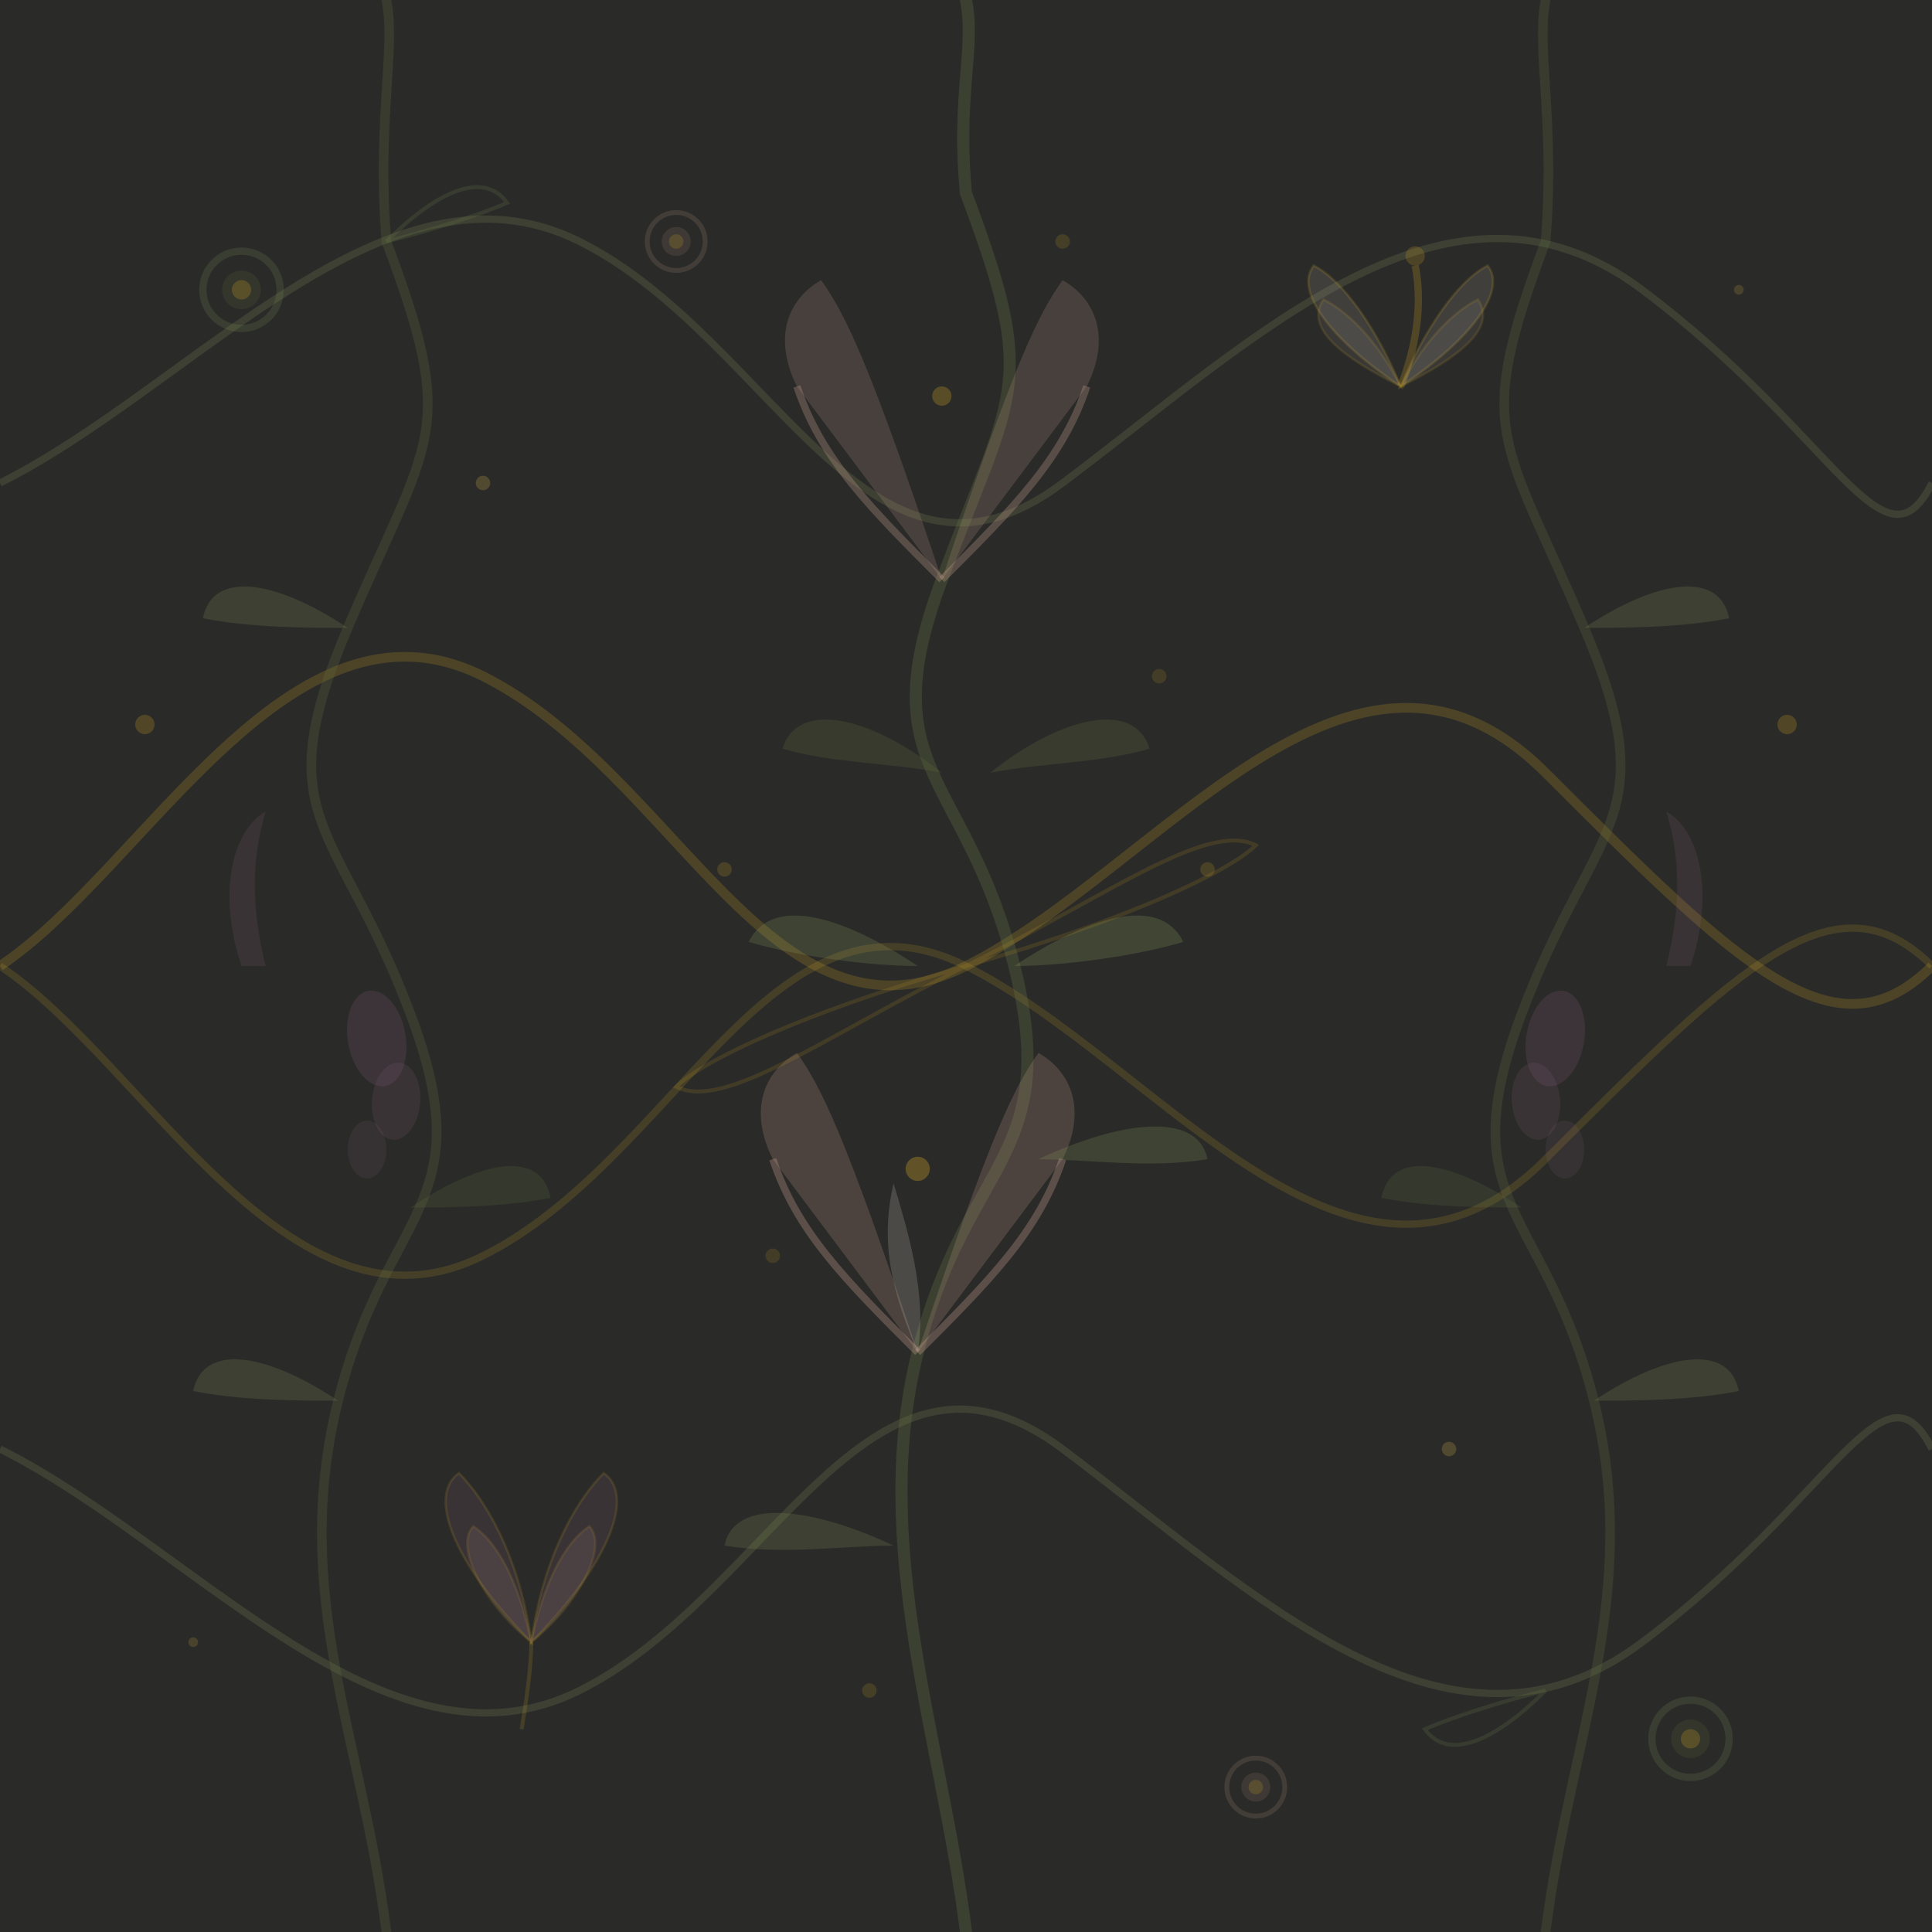
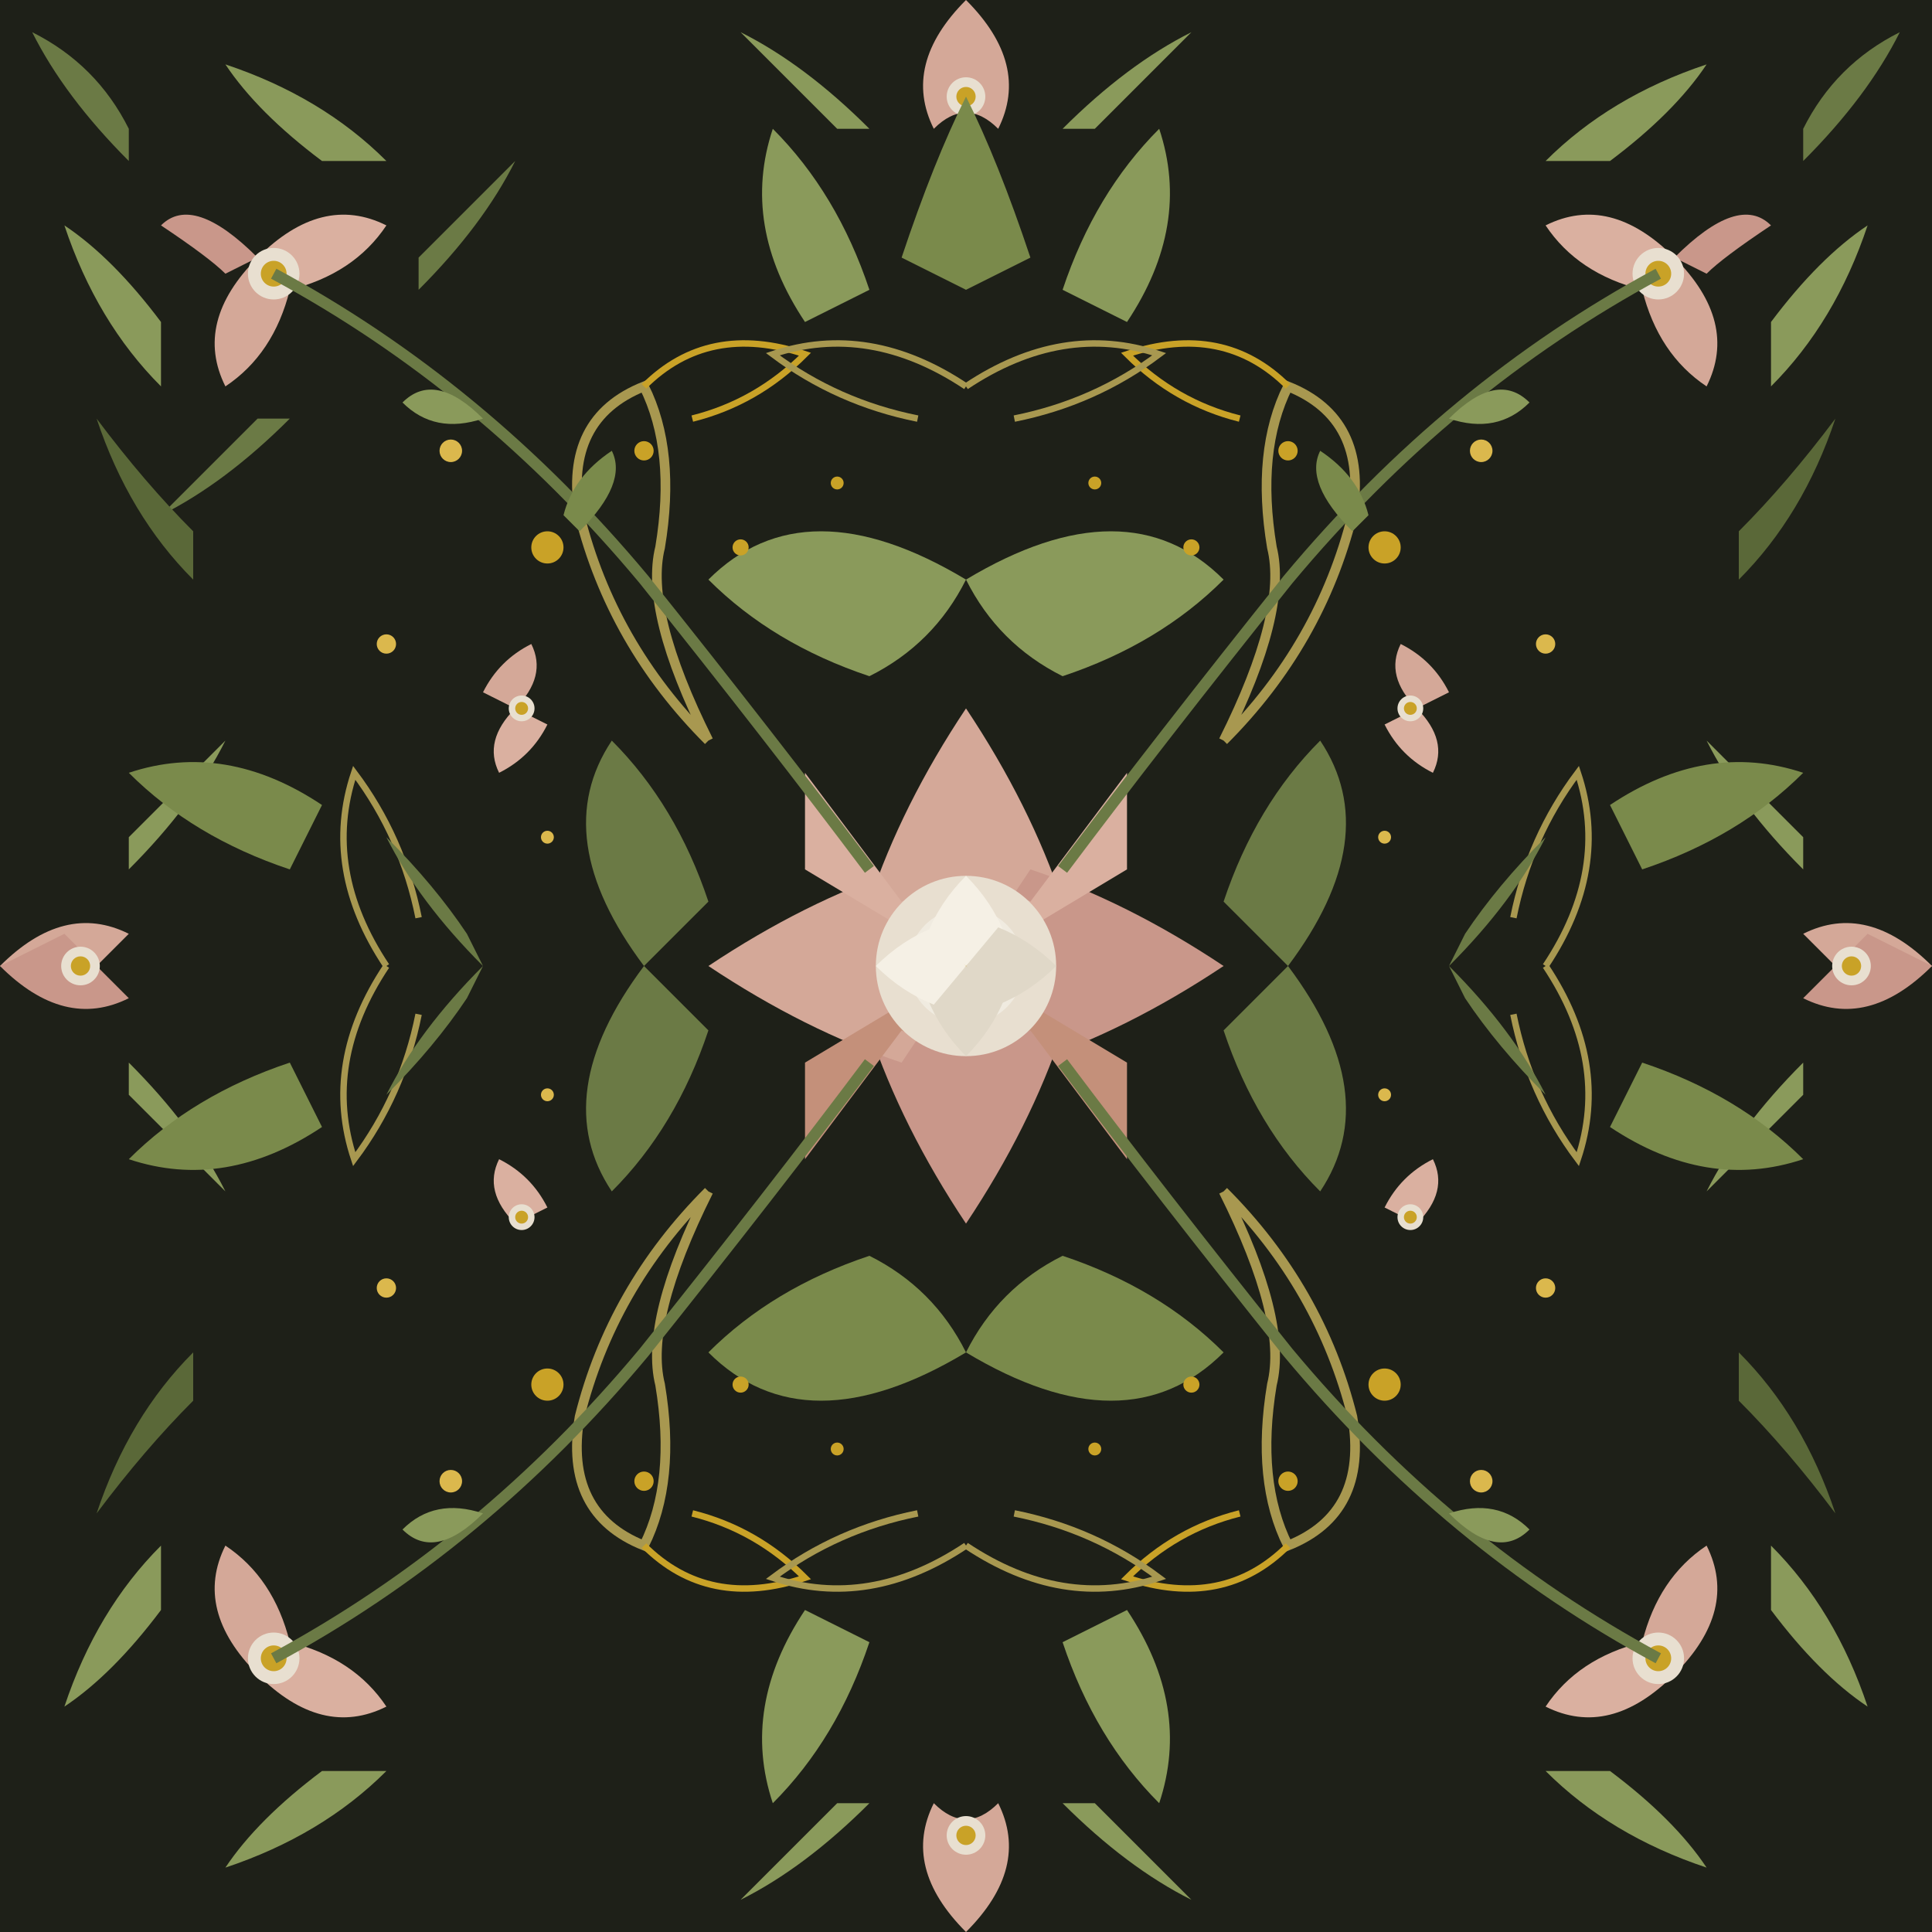
- <svg xmlns="http://www.w3.org/2000/svg" width="400" height="400" viewBox="0 0 400 400">
-   <rect width="400" height="400" fill="#2a2a28" />
-   <path d="M0 200 C30 180, 60 120, 100 140 S160 220, 200 200 S280 120, 320 160 S380 220, 400 200" stroke="rgba(201,162,39,0.22)" stroke-width="2" fill="none" />
-   <path d="M0 200 C30 220, 60 280, 100 260 S160 180, 200 200 S280 280, 320 240 S380 180, 400 200" stroke="rgba(201,162,39,0.18)" stroke-width="1.5" fill="none" />
-   <path d="M0 100 C40 80, 80 30, 120 50 S180 130, 220 100 S300 30, 340 60 S390 120, 400 100" stroke="rgba(138,154,91,0.20)" stroke-width="1.5" fill="none" />
-   <path d="M0 300 C40 320, 80 370, 120 350 S180 270, 220 300 S300 370, 340 340 S390 280, 400 300" stroke="rgba(138,154,91,0.20)" stroke-width="1.5" fill="none" />
-   <path d="M200 400 C195 360, 180 320, 190 280 S220 240, 210 200 S180 160, 195 120 S215 80, 200 40 C198 20, 202 10, 200 0" stroke="rgba(107,122,69,0.28)" stroke-width="2.5" fill="none" stroke-linecap="round" />
-   <path d="M80 400 C75 360, 60 330, 70 290 S100 250, 85 210 S55 170, 72 130 S95 90, 80 50 C78 25, 82 10, 80 0" stroke="rgba(107,122,69,0.22)" stroke-width="2" fill="none" stroke-linecap="round" />
-   <path d="M320 400 C325 360, 340 330, 330 290 S300 250, 315 210 S345 170, 328 130 S305 90, 320 50 C322 25, 318 10, 320 0" stroke="rgba(107,122,69,0.22)" stroke-width="2" fill="none" stroke-linecap="round" />
-   <path d="M190 280 C175 265, 165 255, 160 240" stroke="rgba(212,168,152,0.30)" stroke-width="1.5" fill="none" />
-   <path d="M190 280 C205 265, 215 255, 220 240" stroke="rgba(212,168,152,0.30)" stroke-width="1.5" fill="none" />
-   <path d="M160 240 C155 230, 158 222, 165 218 C170 225, 175 235, 190 280Z" fill="rgba(212,168,152,0.20)" />
-   <path d="M220 240 C225 230, 222 222, 215 218 C210 225, 205 235, 190 280Z" fill="rgba(212,168,152,0.20)" />
-   <path d="M190 280 C185 268, 182 258, 185 245 C188 255, 192 268, 190 280Z" fill="rgba(232,223,208,0.18)" />
-   <circle cx="190" cy="242" r="2.5" fill="rgba(201,162,39,0.35)" />
-   <path d="M195 120 C180 105, 170 95, 165 80" stroke="rgba(212,168,152,0.28)" stroke-width="1.5" fill="none" />
-   <path d="M195 120 C210 105, 220 95, 225 80" stroke="rgba(212,168,152,0.28)" stroke-width="1.5" fill="none" />
-   <path d="M165 80 C160 70, 163 62, 170 58 C175 65, 180 75, 195 120Z" fill="rgba(212,168,152,0.18)" />
-   <path d="M225 80 C230 70, 227 62, 220 58 C215 65, 210 75, 195 120Z" fill="rgba(212,168,152,0.18)" />
-   <circle cx="195" cy="82" r="2" fill="rgba(201,162,39,0.30)" />
-   <ellipse cx="78" cy="215" rx="6" ry="10" fill="rgba(148,100,130,0.18)" transform="rotate(-10 78 215)" />
-   <ellipse cx="82" cy="228" rx="5" ry="8" fill="rgba(148,100,130,0.15)" transform="rotate(5 82 228)" />
-   <ellipse cx="76" cy="238" rx="4" ry="6" fill="rgba(148,100,130,0.12)" />
-   <ellipse cx="322" cy="215" rx="6" ry="10" fill="rgba(148,100,130,0.18)" transform="rotate(10 322 215)" />
-   <ellipse cx="318" cy="228" rx="5" ry="8" fill="rgba(148,100,130,0.15)" transform="rotate(-5 318 228)" />
-   <ellipse cx="324" cy="238" rx="4" ry="6" fill="rgba(148,100,130,0.12)" />
-   <path d="M210 200 C225 190, 240 185, 245 195 C235 198, 220 200, 210 200Z" fill="rgba(138,154,91,0.25)" />
-   <path d="M190 200 C175 190, 160 185, 155 195 C165 198, 180 200, 190 200Z" fill="rgba(138,154,91,0.22)" />
-   <path d="M205 160 C220 148, 235 145, 238 155 C228 158, 215 158, 205 160Z" fill="rgba(107,122,69,0.22)" />
-   <path d="M195 160 C180 148, 165 145, 162 155 C172 158, 185 158, 195 160Z" fill="rgba(107,122,69,0.20)" />
-   <path d="M215 240 C232 232, 248 230, 250 240 C238 242, 225 240, 215 240Z" fill="rgba(138,154,91,0.22)" />
-   <path d="M185 320 C168 312, 152 310, 150 320 C162 322, 175 320, 185 320Z" fill="rgba(138,154,91,0.20)" />
-   <path d="M70 290 C55 280, 42 278, 40 288 C50 290, 62 290, 70 290Z" fill="rgba(138,154,91,0.20)" />
-   <path d="M85 250 C100 240, 112 238, 114 248 C104 250, 92 250, 85 250Z" fill="rgba(107,122,69,0.18)" />
-   <path d="M72 130 C57 120, 44 118, 42 128 C52 130, 64 130, 72 130Z" fill="rgba(138,154,91,0.20)" />
-   <path d="M330 290 C345 280, 358 278, 360 288 C350 290, 338 290, 330 290Z" fill="rgba(138,154,91,0.20)" />
-   <path d="M315 250 C300 240, 288 238, 286 248 C296 250, 308 250, 315 250Z" fill="rgba(107,122,69,0.18)" />
-   <path d="M328 130 C343 120, 356 118, 358 128 C348 130, 336 130, 328 130Z" fill="rgba(138,154,91,0.20)" />
-   <path d="M290 80 C292 75, 295 65, 293 55" stroke="rgba(201,162,39,0.25)" stroke-width="1.5" fill="none" />
-   <path d="M290 80 C275 70, 268 60, 272 55 C278 58, 285 68, 290 80Z" fill="rgba(232,223,208,0.12)" stroke="rgba(201,162,39,0.18)" stroke-width="0.5" />
-   <path d="M290 80 C305 70, 312 60, 308 55 C302 58, 295 68, 290 80Z" fill="rgba(232,223,208,0.12)" stroke="rgba(201,162,39,0.18)" stroke-width="0.5" />
-   <path d="M290 80 C278 74, 270 68, 274 62 C280 65, 286 72, 290 80Z" fill="rgba(232,223,208,0.08)" stroke="rgba(201,162,39,0.14)" stroke-width="0.5" />
-   <path d="M290 80 C302 74, 310 68, 306 62 C300 65, 294 72, 290 80Z" fill="rgba(232,223,208,0.08)" stroke="rgba(201,162,39,0.14)" stroke-width="0.5" />
-   <circle cx="293" cy="53" r="2" fill="rgba(201,162,39,0.22)" />
-   <path d="M110 340 C95 325, 88 310, 95 305 C102 312, 108 325, 110 340Z" fill="rgba(148,100,130,0.16)" stroke="rgba(201,162,39,0.15)" stroke-width="0.5" />
-   <path d="M110 340 C125 325, 132 310, 125 305 C118 312, 112 325, 110 340Z" fill="rgba(148,100,130,0.16)" stroke="rgba(201,162,39,0.15)" stroke-width="0.5" />
-   <path d="M110 340 C100 332, 94 320, 98 316 C104 320, 108 330, 110 340Z" fill="rgba(212,168,152,0.12)" stroke="rgba(201,162,39,0.12)" stroke-width="0.5" />
-   <path d="M110 340 C120 332, 126 320, 122 316 C116 320, 112 330, 110 340Z" fill="rgba(212,168,152,0.12)" stroke="rgba(201,162,39,0.12)" stroke-width="0.5" />
-   <path d="M110 340 C110 345, 109 352, 108 358" stroke="rgba(201,162,39,0.18)" stroke-width="0.8" fill="none" />
-   <circle cx="50" cy="60" r="8" fill="none" stroke="rgba(138,154,91,0.18)" stroke-width="1.5" />
-   <circle cx="50" cy="60" r="4" fill="rgba(107,122,69,0.15)" />
-   <circle cx="50" cy="60" r="2" fill="rgba(201,162,39,0.25)" />
-   <circle cx="350" cy="360" r="8" fill="none" stroke="rgba(138,154,91,0.18)" stroke-width="1.5" />
-   <circle cx="350" cy="360" r="4" fill="rgba(107,122,69,0.15)" />
-   <circle cx="350" cy="360" r="2" fill="rgba(201,162,39,0.25)" />
-   <circle cx="140" cy="50" r="6" fill="none" stroke="rgba(212,168,152,0.15)" stroke-width="1" />
-   <circle cx="140" cy="50" r="3" fill="rgba(212,168,152,0.12)" />
-   <circle cx="140" cy="50" r="1.5" fill="rgba(201,162,39,0.20)" />
-   <circle cx="260" cy="370" r="6" fill="none" stroke="rgba(212,168,152,0.15)" stroke-width="1" />
-   <circle cx="260" cy="370" r="3" fill="rgba(212,168,152,0.12)" />
-   <circle cx="260" cy="370" r="1.5" fill="rgba(201,162,39,0.20)" />
-   <circle cx="30" cy="150" r="2" fill="rgba(201,162,39,0.25)" />
-   <circle cx="370" cy="150" r="2" fill="rgba(201,162,39,0.25)" />
-   <circle cx="150" cy="180" r="1.5" fill="rgba(201,162,39,0.20)" />
-   <circle cx="250" cy="180" r="1.5" fill="rgba(201,162,39,0.20)" />
-   <circle cx="100" cy="100" r="1.5" fill="rgba(219,184,77,0.22)" />
-   <circle cx="300" cy="300" r="1.5" fill="rgba(219,184,77,0.22)" />
-   <circle cx="180" cy="350" r="1.5" fill="rgba(201,162,39,0.18)" />
-   <circle cx="220" cy="50" r="1.5" fill="rgba(201,162,39,0.18)" />
-   <circle cx="40" cy="340" r="1" fill="rgba(219,184,77,0.18)" />
-   <circle cx="360" cy="60" r="1" fill="rgba(219,184,77,0.18)" />
-   <circle cx="160" cy="260" r="1.5" fill="rgba(201,162,39,0.16)" />
-   <circle cx="240" cy="140" r="1.5" fill="rgba(201,162,39,0.16)" />
-   <path d="M200 200 C230 185, 250 170, 260 175 C255 180, 235 190, 200 200" stroke="rgba(201,162,39,0.15)" stroke-width="0.8" fill="none" />
-   <path d="M200 200 C170 215, 150 230, 140 225 C145 220, 165 210, 200 200" stroke="rgba(201,162,39,0.15)" stroke-width="0.8" fill="none" />
-   <path d="M80 50 C90 40, 100 35, 105 42 C98 45, 88 48, 80 50" stroke="rgba(138,154,91,0.15)" stroke-width="0.8" fill="none" />
-   <path d="M320 350 C310 360, 300 365, 295 358 C302 355, 312 352, 320 350" stroke="rgba(138,154,91,0.15)" stroke-width="0.8" fill="none" />
-   <path d="M50 200 C45 185, 48 172, 55 168 C52 178, 52 188, 55 200 C52 200, 50 200, 50 200Z" fill="rgba(148,100,130,0.15)" />
-   <path d="M350 200 C355 185, 352 172, 345 168 C348 178, 348 188, 345 200 C348 200, 350 200, 350 200Z" fill="rgba(148,100,130,0.15)" />
+ <svg xmlns="http://www.w3.org/2000/svg" width="600" height="600" viewBox="0 0 600 600">
+   <rect width="600" height="600" fill="#1e2018" />
+   <path d="M300 180 Q250 150 220 180 Q240 200 270 210 Q290 200 300 180Z" fill="#8a9a5b" />
+   <path d="M300 180 Q350 150 380 180 Q360 200 330 210 Q310 200 300 180Z" fill="#8a9a5b" />
+   <path d="M300 420 Q250 450 220 420 Q240 400 270 390 Q290 400 300 420Z" fill="#7a8a4b" />
+   <path d="M300 420 Q350 450 380 420 Q360 400 330 390 Q310 400 300 420Z" fill="#7a8a4b" />
+   <path d="M200 300 Q170 260 190 230 Q210 250 220 280 Q210 290 200 300Z" fill="#6b7a45" />
+   <path d="M400 300 Q430 260 410 230 Q390 250 380 280 Q390 290 400 300Z" fill="#6b7a45" />
+   <path d="M200 300 Q170 340 190 370 Q210 350 220 320 Q210 310 200 300Z" fill="#6b7a45" />
+   <path d="M400 300 Q430 340 410 370 Q390 350 380 320 Q390 310 400 300Z" fill="#6b7a45" />
+   <path d="M300 220 Q280 250 270 280 Q285 290 300 300 Q315 290 330 280 Q320 250 300 220Z" fill="#d4a898" />
+   <path d="M300 380 Q280 350 270 320 Q285 310 300 300 Q315 310 330 320 Q320 350 300 380Z" fill="#c9978a" />
+   <path d="M220 300 Q250 280 280 270 Q290 285 300 300 Q290 315 280 330 Q250 320 220 300Z" fill="#d4a898" />
+   <path d="M380 300 Q350 280 320 270 Q310 285 300 300 Q310 315 320 330 Q350 320 380 300Z" fill="#c9978a" />
+   <path d="M250 240 Q265 260 280 280 Q290 275 300 300 Q275 285 250 270Z" fill="#dab0a0" />
+   <path d="M350 240 Q335 260 320 280 Q310 275 300 300 Q325 285 350 270Z" fill="#dab0a0" />
+   <path d="M250 360 Q265 340 280 320 Q290 325 300 300 Q275 315 250 330Z" fill="#c4907a" />
+   <path d="M350 360 Q335 340 320 320 Q310 325 300 300 Q325 315 350 330Z" fill="#c4907a" />
+   <circle cx="300" cy="300" r="28" fill="#e8dfd0" />
+   <circle cx="300" cy="300" r="18" fill="#f0ebe0" />
+   <circle cx="300" cy="300" r="10" fill="#c9a227" />
+   <path d="M300 272 Q292 280 288 290 Q294 295 300 300 Q306 295 312 290 Q308 280 300 272Z" fill="#f5f0e5" />
+   <path d="M300 328 Q292 320 288 310 Q294 305 300 300 Q306 305 312 310 Q308 320 300 328Z" fill="#e0d8c8" />
+   <path d="M272 300 Q280 292 290 288 Q295 294 300 300 Q295 306 290 312 Q280 308 272 300Z" fill="#f5f0e5" />
+   <path d="M328 300 Q320 292 310 288 Q305 294 300 300 Q305 306 310 312 Q320 308 328 300Z" fill="#e0d8c8" />
+   <path d="M220 230 Q190 200 180 160 Q175 130 200 120 Q210 140 205 170 Q200 190 220 230" stroke="#a89850" stroke-width="3" fill="none" />
+   <path d="M380 230 Q410 200 420 160 Q425 130 400 120 Q390 140 395 170 Q400 190 380 230" stroke="#a89850" stroke-width="3" fill="none" />
+   <path d="M220 370 Q190 400 180 440 Q175 470 200 480 Q210 460 205 430 Q200 410 220 370" stroke="#a89850" stroke-width="3" fill="none" />
+   <path d="M380 370 Q410 400 420 440 Q425 470 400 480 Q390 460 395 430 Q400 410 380 370" stroke="#a89850" stroke-width="3" fill="none" />
+   <path d="M200 120 Q220 100 250 110 Q235 125 215 130" stroke="#c9a227" stroke-width="2" fill="none" />
+   <path d="M400 120 Q380 100 350 110 Q365 125 385 130" stroke="#c9a227" stroke-width="2" fill="none" />
+   <path d="M200 480 Q220 500 250 490 Q235 475 215 470" stroke="#c9a227" stroke-width="2" fill="none" />
+   <path d="M400 480 Q380 500 350 490 Q365 475 385 470" stroke="#c9a227" stroke-width="2" fill="none" />
+   <path d="M80 80 Q60 100 70 120 Q85 110 90 90Z" fill="#d4a898" />
+   <path d="M80 80 Q100 60 120 70 Q110 85 90 90Z" fill="#dab0a0" />
+   <path d="M80 80 Q60 60 50 70 Q65 80 70 85Z" fill="#c9978a" />
+   <circle cx="85" cy="85" r="8" fill="#e8dfd0" />
+   <circle cx="85" cy="85" r="4" fill="#c9a227" />
+   <path d="M50 120 Q30 100 20 70 Q35 80 50 100Z" fill="#8a9a5b" />
+   <path d="M120 50 Q100 30 70 20 Q80 35 100 50Z" fill="#8a9a5b" />
+   <path d="M40 50 Q20 30 10 10 Q30 20 40 40Z" fill="#6b7a45" />
+   <path d="M130 90 Q150 70 160 50 Q145 65 130 80Z" fill="#6b7a45" />
+   <path d="M90 130 Q70 150 50 160 Q65 145 80 130Z" fill="#6b7a45" />
+   <path d="M520 80 Q540 100 530 120 Q515 110 510 90Z" fill="#d4a898" />
+   <path d="M520 80 Q500 60 480 70 Q490 85 510 90Z" fill="#dab0a0" />
+   <path d="M520 80 Q540 60 550 70 Q535 80 530 85Z" fill="#c9978a" />
+   <circle cx="515" cy="85" r="8" fill="#e8dfd0" />
+   <circle cx="515" cy="85" r="4" fill="#c9a227" />
+   <path d="M550 120 Q570 100 580 70 Q565 80 550 100Z" fill="#8a9a5b" />
+   <path d="M480 50 Q500 30 530 20 Q520 35 500 50Z" fill="#8a9a5b" />
+   <path d="M560 50 Q580 30 590 10 Q570 20 560 40Z" fill="#6b7a45" />
+   <path d="M80 520 Q60 500 70 480 Q85 490 90 510Z" fill="#d4a898" />
+   <path d="M80 520 Q100 540 120 530 Q110 515 90 510Z" fill="#dab0a0" />
+   <circle cx="85" cy="515" r="8" fill="#e8dfd0" />
+   <circle cx="85" cy="515" r="4" fill="#c9a227" />
+   <path d="M50 480 Q30 500 20 530 Q35 520 50 500Z" fill="#8a9a5b" />
+   <path d="M120 550 Q100 570 70 580 Q80 565 100 550Z" fill="#8a9a5b" />
+   <path d="M520 520 Q540 500 530 480 Q515 490 510 510Z" fill="#d4a898" />
+   <path d="M520 520 Q500 540 480 530 Q490 515 510 510Z" fill="#dab0a0" />
+   <circle cx="515" cy="515" r="8" fill="#e8dfd0" />
+   <circle cx="515" cy="515" r="4" fill="#c9a227" />
+   <path d="M550 480 Q570 500 580 530 Q565 520 550 500Z" fill="#8a9a5b" />
+   <path d="M480 550 Q500 570 530 580 Q520 565 500 550Z" fill="#8a9a5b" />
+   <path d="M0 300 Q20 280 40 290 Q30 300 20 310 Q10 305 0 300Z" fill="#d4a898" />
+   <path d="M0 300 Q20 320 40 310 Q30 300 20 290 Q10 295 0 300Z" fill="#c9978a" />
+   <circle cx="25" cy="300" r="6" fill="#e8dfd0" />
+   <circle cx="25" cy="300" r="3" fill="#c9a227" />
+   <path d="M40 270 Q60 250 70 230 Q55 245 40 260Z" fill="#8a9a5b" />
+   <path d="M40 330 Q60 350 70 370 Q55 355 40 340Z" fill="#8a9a5b" />
+   <path d="M600 300 Q580 280 560 290 Q570 300 580 310 Q590 305 600 300Z" fill="#d4a898" />
+   <path d="M600 300 Q580 320 560 310 Q570 300 580 290 Q590 295 600 300Z" fill="#c9978a" />
+   <circle cx="575" cy="300" r="6" fill="#e8dfd0" />
+   <circle cx="575" cy="300" r="3" fill="#c9a227" />
+   <path d="M560 270 Q540 250 530 230 Q545 245 560 260Z" fill="#8a9a5b" />
+   <path d="M560 330 Q540 350 530 370 Q545 355 560 340Z" fill="#8a9a5b" />
+   <path d="M300 0 Q280 20 290 40 Q300 30 310 40 Q320 20 300 0Z" fill="#d4a898" />
+   <circle cx="300" cy="30" r="6" fill="#e8dfd0" />
+   <circle cx="300" cy="30" r="3" fill="#c9a227" />
+   <path d="M270 40 Q250 20 230 10 Q245 25 260 40Z" fill="#8a9a5b" />
+   <path d="M330 40 Q350 20 370 10 Q355 25 340 40Z" fill="#8a9a5b" />
+   <path d="M300 600 Q280 580 290 560 Q300 570 310 560 Q320 580 300 600Z" fill="#d4a898" />
+   <circle cx="300" cy="570" r="6" fill="#e8dfd0" />
+   <circle cx="300" cy="570" r="3" fill="#c9a227" />
+   <path d="M270 560 Q250 580 230 590 Q245 575 260 560Z" fill="#8a9a5b" />
+   <path d="M330 560 Q350 580 370 590 Q355 575 340 560Z" fill="#8a9a5b" />
+   <path d="M85 85 Q150 120 200 180 Q240 230 270 270" stroke="#6b7a45" stroke-width="3.5" fill="none" />
+   <path d="M515 85 Q450 120 400 180 Q360 230 330 270" stroke="#6b7a45" stroke-width="3.5" fill="none" />
+   <path d="M85 515 Q150 480 200 420 Q240 370 270 330" stroke="#6b7a45" stroke-width="3.5" fill="none" />
+   <path d="M515 515 Q450 480 400 420 Q360 370 330 330" stroke="#6b7a45" stroke-width="3.5" fill="none" />
+   <path d="M150 130 Q135 115 125 125 Q135 135 150 130Z" fill="#8a9a5b" />
+   <path d="M180 165 Q195 150 190 140 Q178 148 175 160Z" fill="#7a8a4b" />
+   <path d="M450 130 Q465 115 475 125 Q465 135 450 130Z" fill="#8a9a5b" />
+   <path d="M420 165 Q405 150 410 140 Q422 148 425 160Z" fill="#7a8a4b" />
+   <path d="M150 470 Q135 485 125 475 Q135 465 150 470Z" fill="#8a9a5b" />
+   <path d="M450 470 Q465 485 475 475 Q465 465 450 470Z" fill="#8a9a5b" />
+   <path d="M250 100 Q230 70 240 40 Q260 60 270 90 Q260 95 250 100Z" fill="#8a9a5b" />
+   <path d="M350 100 Q370 70 360 40 Q340 60 330 90 Q340 95 350 100Z" fill="#8a9a5b" />
+   <path d="M280 80 Q290 50 300 30 Q310 50 320 80 Q310 85 300 90 Q290 85 280 80Z" fill="#7a8a4b" />
+   <path d="M250 500 Q230 530 240 560 Q260 540 270 510 Q260 505 250 500Z" fill="#8a9a5b" />
+   <path d="M350 500 Q370 530 360 560 Q340 540 330 510 Q340 505 350 500Z" fill="#8a9a5b" />
+   <path d="M100 250 Q70 230 40 240 Q60 260 90 270 Q95 260 100 250Z" fill="#7a8a4b" />
+   <path d="M100 350 Q70 370 40 360 Q60 340 90 330 Q95 340 100 350Z" fill="#7a8a4b" />
+   <path d="M500 250 Q530 230 560 240 Q540 260 510 270 Q505 260 500 250Z" fill="#7a8a4b" />
+   <path d="M500 350 Q530 370 560 360 Q540 340 510 330 Q505 340 500 350Z" fill="#7a8a4b" />
+   <path d="M160 220 Q150 230 155 240 Q165 235 170 225Z" fill="#dab0a0" />
+   <path d="M160 220 Q170 210 165 200 Q155 205 150 215Z" fill="#d4a898" />
+   <circle cx="162" cy="220" r="4" fill="#e8dfd0" />
+   <circle cx="162" cy="220" r="2" fill="#c9a227" />
+   <path d="M440 220 Q450 230 445 240 Q435 235 430 225Z" fill="#dab0a0" />
+   <path d="M440 220 Q430 210 435 200 Q445 205 450 215Z" fill="#d4a898" />
+   <circle cx="438" cy="220" r="4" fill="#e8dfd0" />
+   <circle cx="438" cy="220" r="2" fill="#c9a227" />
+   <path d="M160 380 Q150 370 155 360 Q165 365 170 375Z" fill="#dab0a0" />
+   <circle cx="162" cy="378" r="4" fill="#e8dfd0" />
+   <circle cx="162" cy="378" r="2" fill="#c9a227" />
+   <path d="M440 380 Q450 370 445 360 Q435 365 430 375Z" fill="#dab0a0" />
+   <circle cx="438" cy="378" r="4" fill="#e8dfd0" />
+   <circle cx="438" cy="378" r="2" fill="#c9a227" />
+   <circle cx="170" cy="170" r="5" fill="#c9a227" />
+   <circle cx="430" cy="170" r="5" fill="#c9a227" />
+   <circle cx="170" cy="430" r="5" fill="#c9a227" />
+   <circle cx="430" cy="430" r="5" fill="#c9a227" />
+   <circle cx="140" cy="140" r="3.5" fill="#dbb84d" />
+   <circle cx="460" cy="140" r="3.5" fill="#dbb84d" />
+   <circle cx="140" cy="460" r="3.5" fill="#dbb84d" />
+   <circle cx="460" cy="460" r="3.5" fill="#dbb84d" />
+   <circle cx="200" cy="140" r="3" fill="#c9a227" />
+   <circle cx="400" cy="140" r="3" fill="#c9a227" />
+   <circle cx="200" cy="460" r="3" fill="#c9a227" />
+   <circle cx="400" cy="460" r="3" fill="#c9a227" />
+   <circle cx="120" cy="200" r="3" fill="#dbb84d" />
+   <circle cx="480" cy="200" r="3" fill="#dbb84d" />
+   <circle cx="120" cy="400" r="3" fill="#dbb84d" />
+   <circle cx="480" cy="400" r="3" fill="#dbb84d" />
+   <circle cx="230" cy="170" r="2.5" fill="#c9a227" />
+   <circle cx="370" cy="170" r="2.5" fill="#c9a227" />
+   <circle cx="230" cy="430" r="2.5" fill="#c9a227" />
+   <circle cx="370" cy="430" r="2.5" fill="#c9a227" />
+   <circle cx="170" cy="260" r="2" fill="#dbb84d" />
+   <circle cx="430" cy="260" r="2" fill="#dbb84d" />
+   <circle cx="170" cy="340" r="2" fill="#dbb84d" />
+   <circle cx="430" cy="340" r="2" fill="#dbb84d" />
+   <circle cx="260" cy="150" r="2" fill="#c9a227" />
+   <circle cx="340" cy="150" r="2" fill="#c9a227" />
+   <circle cx="260" cy="450" r="2" fill="#c9a227" />
+   <circle cx="340" cy="450" r="2" fill="#c9a227" />
+   <path d="M120 300 Q100 270 110 240 Q125 260 130 285" stroke="#a89850" stroke-width="2" fill="none" />
+   <path d="M120 300 Q100 330 110 360 Q125 340 130 315" stroke="#a89850" stroke-width="2" fill="none" />
+   <path d="M480 300 Q500 270 490 240 Q475 260 470 285" stroke="#a89850" stroke-width="2" fill="none" />
+   <path d="M480 300 Q500 330 490 360 Q475 340 470 315" stroke="#a89850" stroke-width="2" fill="none" />
+   <path d="M300 120 Q270 100 240 110 Q260 125 285 130" stroke="#a89850" stroke-width="2" fill="none" />
+   <path d="M300 120 Q330 100 360 110 Q340 125 315 130" stroke="#a89850" stroke-width="2" fill="none" />
+   <path d="M300 480 Q270 500 240 490 Q260 475 285 470" stroke="#a89850" stroke-width="2" fill="none" />
+   <path d="M300 480 Q330 500 360 490 Q340 475 315 470" stroke="#a89850" stroke-width="2" fill="none" />
+   <path d="M60 180 Q40 160 30 130 Q45 150 60 165Z" fill="#5a6838" />
+   <path d="M540 180 Q560 160 570 130 Q555 150 540 165Z" fill="#5a6838" />
+   <path d="M60 420 Q40 440 30 470 Q45 450 60 435Z" fill="#5a6838" />
+   <path d="M540 420 Q560 440 570 470 Q555 450 540 435Z" fill="#5a6838" />
+   <path d="M150 300 Q130 280 120 260 Q135 275 145 290Z" fill="#6b7a45" />
+   <path d="M150 300 Q130 320 120 340 Q135 325 145 310Z" fill="#6b7a45" />
+   <path d="M450 300 Q470 280 480 260 Q465 275 455 290Z" fill="#6b7a45" />
+   <path d="M450 300 Q470 320 480 340 Q465 325 455 310Z" fill="#6b7a45" />
</svg>
